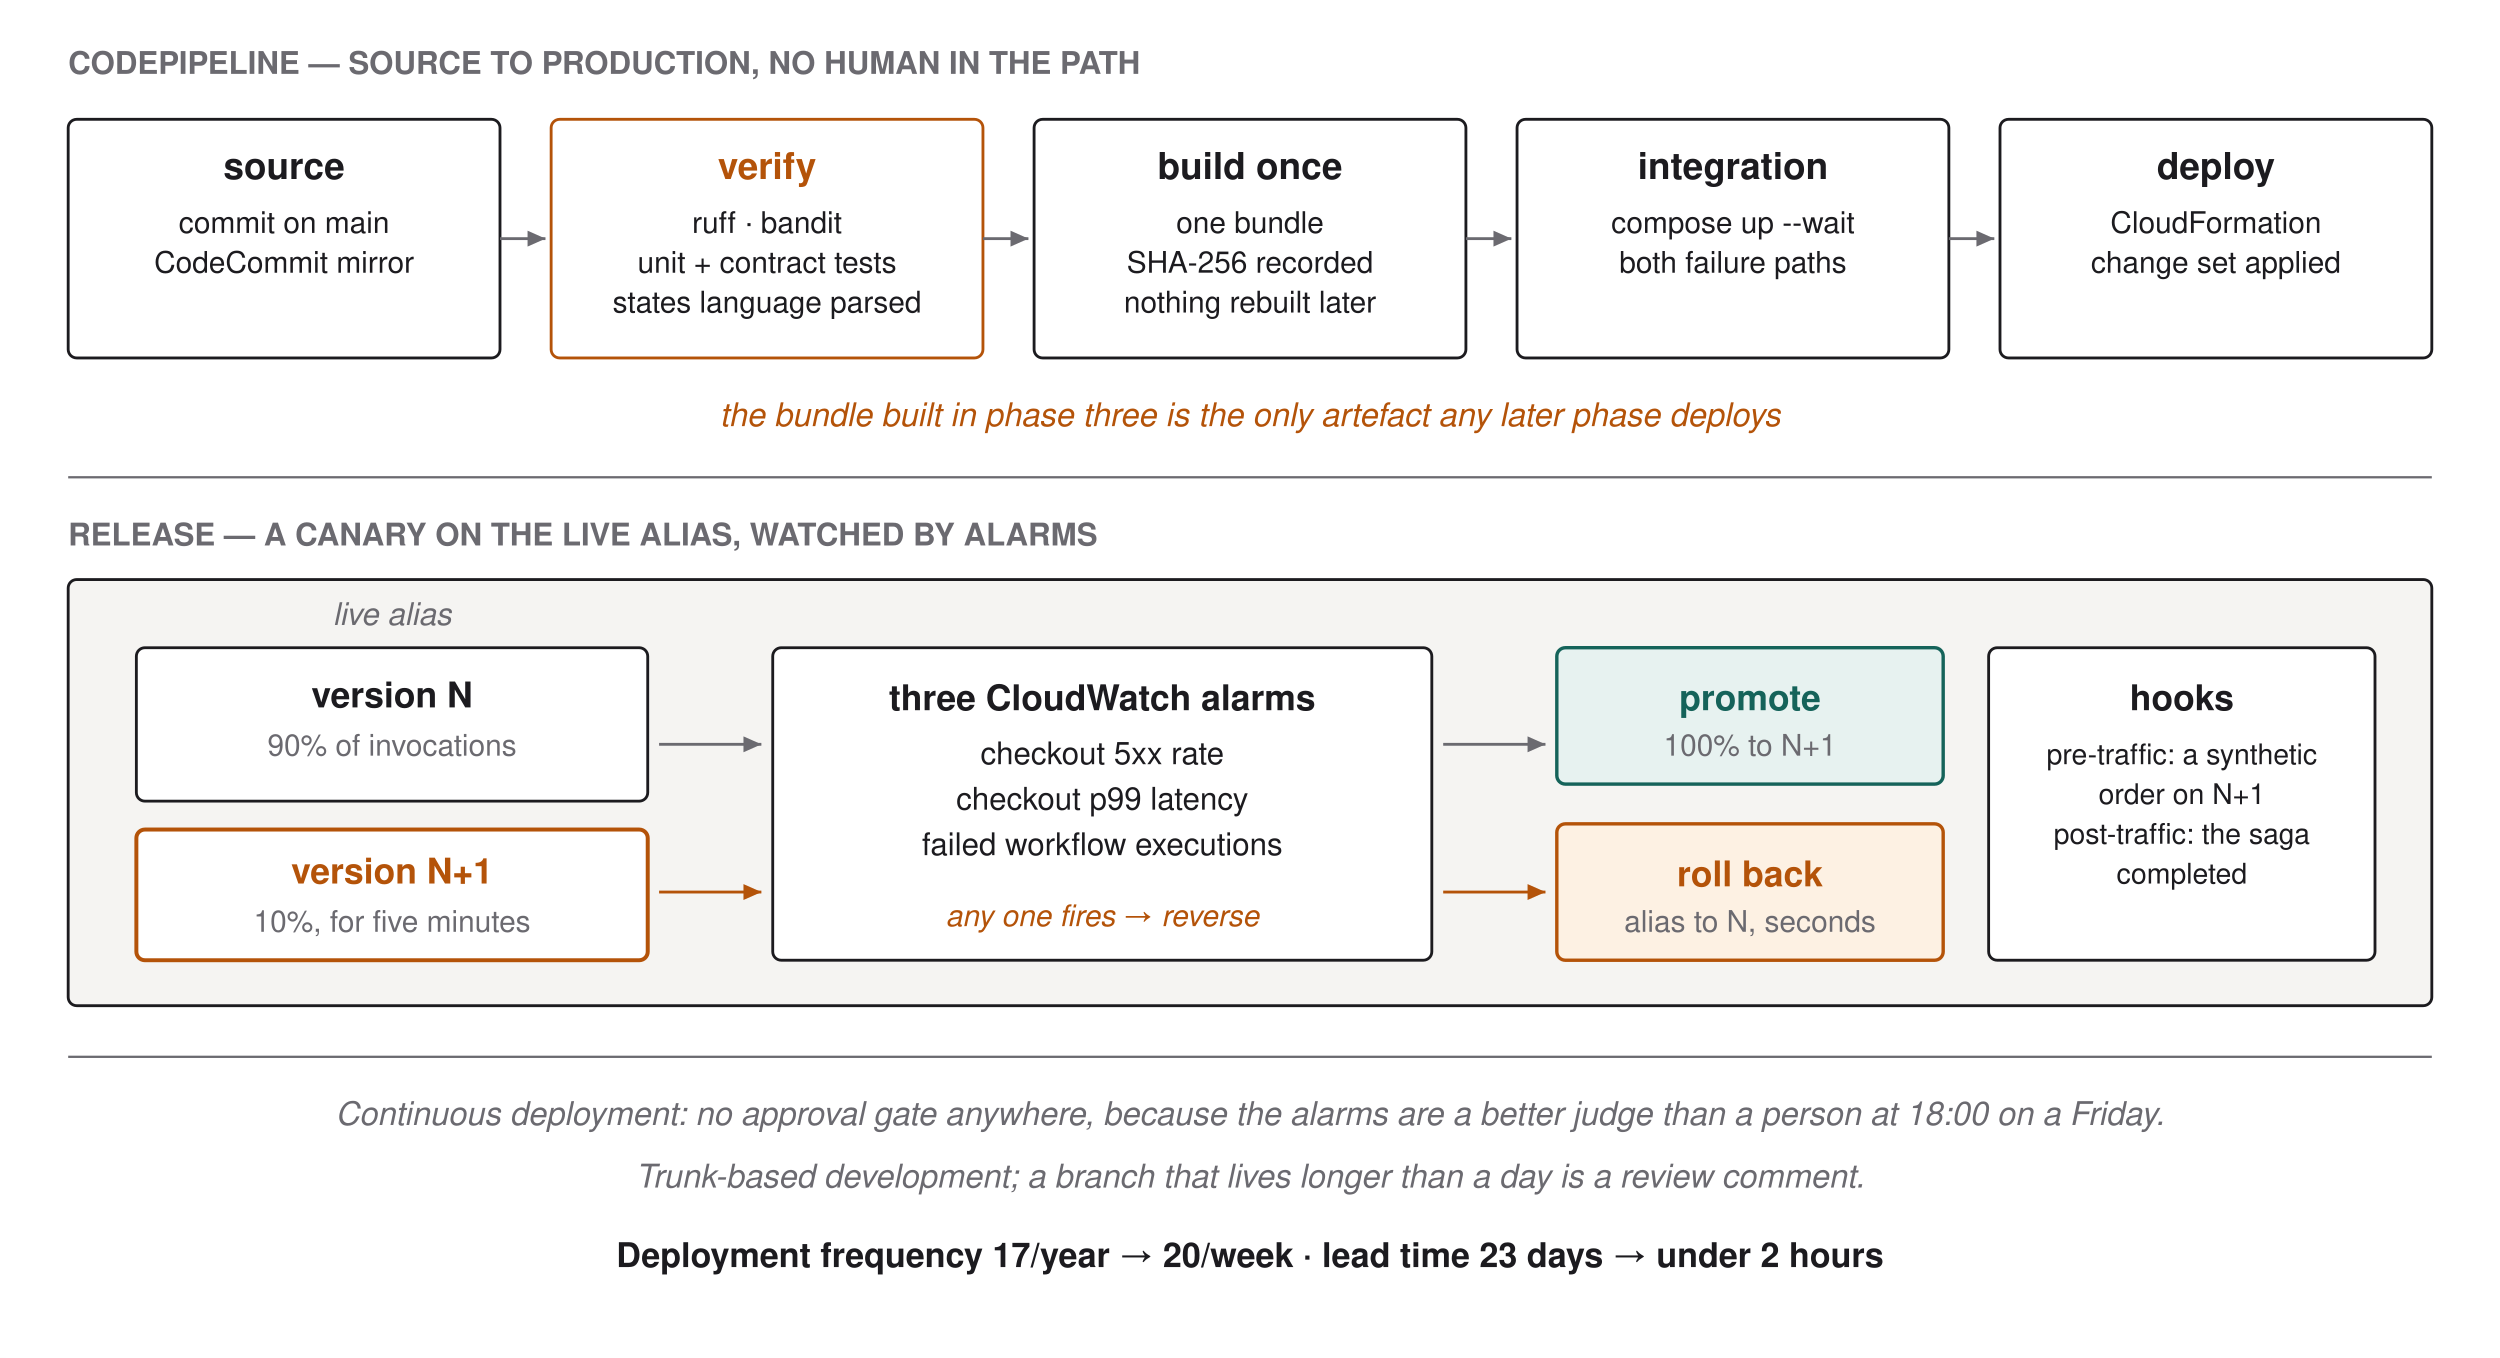
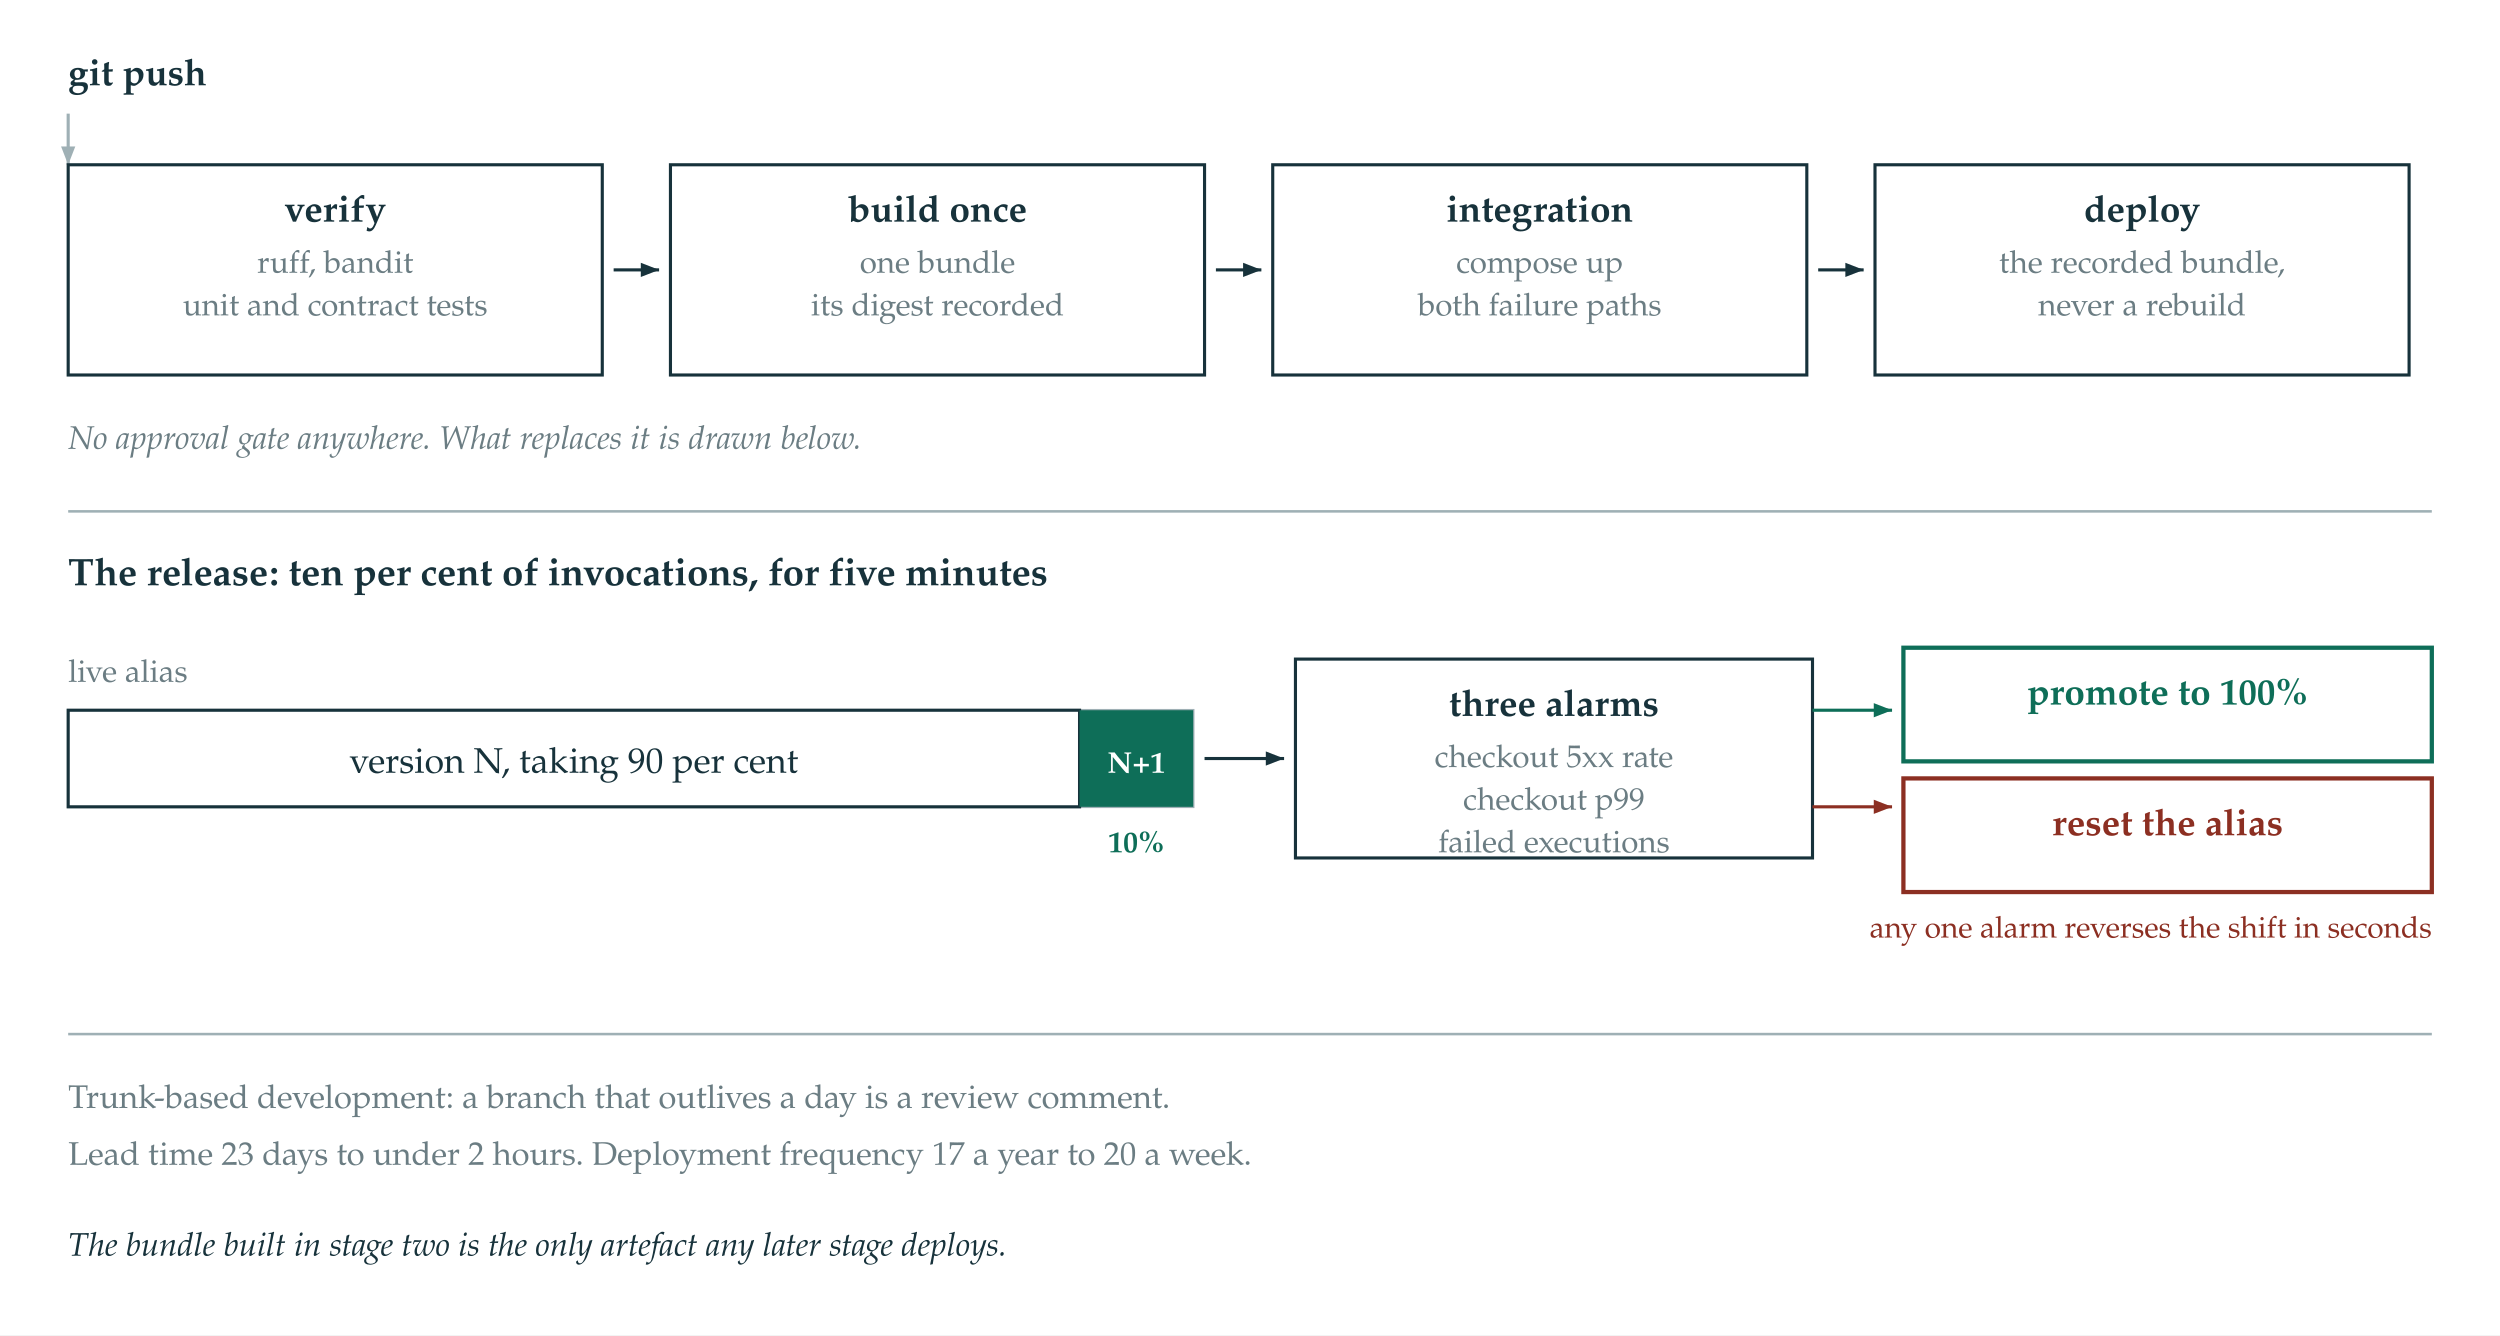
- <svg xmlns="http://www.w3.org/2000/svg" width="880" height="478" viewBox="0 0 880 478" font-family="Helvetica, Arial, sans-serif">
+ <svg xmlns="http://www.w3.org/2000/svg" width="880" height="470" viewBox="0 0 880 470" font-family="Optima, Palatino, serif">
  <defs>
-     <marker id="arrow-ink" viewBox="0 0 10 10" refX="9" refY="5" markerWidth="7" markerHeight="7" orient="auto-start-reverse">
-       <path d="M0,1 L9,5 L0,9 z" fill="#1c1b1f" />
+     <marker id="a-ink" viewBox="0 0 10 10" refX="9" refY="5" markerWidth="6.5" markerHeight="6.5" orient="auto-start-reverse">
+       <path d="M0,1.5 L9,5 L0,8.5 z" fill="#17323b" />
    </marker>
-     <marker id="arrow-grey" viewBox="0 0 10 10" refX="9" refY="5" markerWidth="7" markerHeight="7" orient="auto-start-reverse">
-       <path d="M0,1 L9,5 L0,9 z" fill="#6b6a70" />
+     <marker id="a-rule" viewBox="0 0 10 10" refX="9" refY="5" markerWidth="6.5" markerHeight="6.5" orient="auto-start-reverse">
+       <path d="M0,1.5 L9,5 L0,8.5 z" fill="#9fb0b5" />
    </marker>
-     <marker id="arrow-accent" viewBox="0 0 10 10" refX="9" refY="5" markerWidth="7" markerHeight="7" orient="auto-start-reverse">
-       <path d="M0,1 L9,5 L0,9 z" fill="#b45309" />
+     <marker id="a-quiet" viewBox="0 0 10 10" refX="9" refY="5" markerWidth="6.5" markerHeight="6.5" orient="auto-start-reverse">
+       <path d="M0,1.5 L9,5 L0,8.5 z" fill="#6b7d83" />
    </marker>
-     <marker id="arrow-amber" viewBox="0 0 10 10" refX="9" refY="5" markerWidth="7" markerHeight="7" orient="auto-start-reverse">
-       <path d="M0,1 L9,5 L0,9 z" fill="#8a6d1f" />
+     <marker id="a-commit" viewBox="0 0 10 10" refX="9" refY="5" markerWidth="6.5" markerHeight="6.5" orient="auto-start-reverse">
+       <path d="M0,1.5 L9,5 L0,8.5 z" fill="#0e6e58" />
    </marker>
-     <marker id="arrow-blue" viewBox="0 0 10 10" refX="9" refY="5" markerWidth="7" markerHeight="7" orient="auto-start-reverse">
-       <path d="M0,1 L9,5 L0,9 z" fill="#4338ca" />
-     </marker>
-     <marker id="arrow-green" viewBox="0 0 10 10" refX="9" refY="5" markerWidth="7" markerHeight="7" orient="auto-start-reverse">
-       <path d="M0,1 L9,5 L0,9 z" fill="#15635a" />
+     <marker id="a-undo" viewBox="0 0 10 10" refX="9" refY="5" markerWidth="6.5" markerHeight="6.5" orient="auto-start-reverse">
+       <path d="M0,1.5 L9,5 L0,8.5 z" fill="#8c2f22" />
    </marker>
  </defs>
-   <rect width="880" height="478" fill="white" />
-   <rect x="0" y="0" width="880" height="478" rx="3" fill="#ffffff" stroke="#ffffff" stroke-width="0" />
-   <text x="24" y="26" font-size="11" text-anchor="start" fill="#6b6a70" font-weight="bold">CODEPIPELINE — SOURCE TO PRODUCTION, NO HUMAN IN THE PATH</text>
-   <rect x="24" y="42" width="152" height="84" rx="3" fill="#ffffff" stroke="#1c1b1f" stroke-width="1.0" />
-   <text x="100" y="63" font-size="13" text-anchor="middle" fill="#1c1b1f" font-weight="bold">source</text>
-   <text x="100" y="82" font-size="10.5" text-anchor="middle" fill="#1c1b1f">commit on main</text>
-   <text x="100" y="96" font-size="10.5" text-anchor="middle" fill="#1c1b1f">CodeCommit mirror</text>
-   <rect x="194" y="42" width="152" height="84" rx="3" fill="#ffffff" stroke="#b45309" stroke-width="1.0" />
-   <text x="270" y="63" font-size="13" text-anchor="middle" fill="#b45309" font-weight="bold">verify</text>
-   <text x="270" y="82" font-size="10.5" text-anchor="middle" fill="#1c1b1f">ruff · bandit</text>
-   <text x="270" y="96" font-size="10.5" text-anchor="middle" fill="#1c1b1f">unit + contract tests</text>
-   <text x="270" y="110" font-size="10.5" text-anchor="middle" fill="#1c1b1f">states language parsed</text>
-   <line x1="176" y1="84" x2="192" y2="84" stroke="#6b6a70" stroke-width="1.0" marker-end="url(#arrow-grey)" />
-   <rect x="364" y="42" width="152" height="84" rx="3" fill="#ffffff" stroke="#1c1b1f" stroke-width="1.0" />
-   <text x="440" y="63" font-size="13" text-anchor="middle" fill="#1c1b1f" font-weight="bold">build once</text>
-   <text x="440" y="82" font-size="10.5" text-anchor="middle" fill="#1c1b1f">one bundle</text>
-   <text x="440" y="96" font-size="10.5" text-anchor="middle" fill="#1c1b1f">SHA-256 recorded</text>
-   <text x="440" y="110" font-size="10.5" text-anchor="middle" fill="#1c1b1f">nothing rebuilt later</text>
-   <line x1="346" y1="84" x2="362" y2="84" stroke="#6b6a70" stroke-width="1.0" marker-end="url(#arrow-grey)" />
-   <rect x="534" y="42" width="152" height="84" rx="3" fill="#ffffff" stroke="#1c1b1f" stroke-width="1.0" />
-   <text x="610" y="63" font-size="13" text-anchor="middle" fill="#1c1b1f" font-weight="bold">integration</text>
-   <text x="610" y="82" font-size="10.5" text-anchor="middle" fill="#1c1b1f">compose up --wait</text>
-   <text x="610" y="96" font-size="10.5" text-anchor="middle" fill="#1c1b1f">both failure paths</text>
-   <line x1="516" y1="84" x2="532" y2="84" stroke="#6b6a70" stroke-width="1.0" marker-end="url(#arrow-grey)" />
-   <rect x="704" y="42" width="152" height="84" rx="3" fill="#ffffff" stroke="#1c1b1f" stroke-width="1.0" />
-   <text x="780" y="63" font-size="13" text-anchor="middle" fill="#1c1b1f" font-weight="bold">deploy</text>
-   <text x="780" y="82" font-size="10.5" text-anchor="middle" fill="#1c1b1f">CloudFormation</text>
-   <text x="780" y="96" font-size="10.5" text-anchor="middle" fill="#1c1b1f">change set applied</text>
-   <line x1="686" y1="84" x2="702" y2="84" stroke="#6b6a70" stroke-width="1.0" marker-end="url(#arrow-grey)" />
-   <text x="440" y="150" font-size="11.5" text-anchor="middle" fill="#b45309" font-style="italic">the bundle built in phase three is the only artefact any later phase deploys</text>
-   <line x1="24" y1="168" x2="856" y2="168" stroke="#6b6a70" stroke-width="0.8" />
-   <text x="24" y="192" font-size="11" text-anchor="start" fill="#6b6a70" font-weight="bold">RELEASE — A CANARY ON THE LIVE ALIAS, WATCHED BY ALARMS</text>
-   <rect x="24" y="204" width="832" height="150" rx="3" fill="#f5f4f2" stroke="#1c1b1f" stroke-width="1.0" />
-   <rect x="48" y="228" width="180" height="54" rx="3" fill="#ffffff" stroke="#1c1b1f" stroke-width="1.0" />
-   <text x="138" y="249" font-size="12.5" text-anchor="middle" fill="#1c1b1f" font-weight="bold">version N</text>
-   <text x="138" y="266" font-size="10.5" text-anchor="middle" fill="#6b6a70">90% of invocations</text>
-   <rect x="48" y="292" width="180" height="46" rx="3" fill="#ffffff" stroke="#b45309" stroke-width="1.4" />
-   <text x="138" y="311" font-size="12.5" text-anchor="middle" fill="#b45309" font-weight="bold">version N+1</text>
-   <text x="138" y="328" font-size="10.5" text-anchor="middle" fill="#6b6a70">10%, for five minutes</text>
-   <text x="138" y="220" font-size="11" text-anchor="middle" fill="#6b6a70" font-style="italic">live alias</text>
-   <line x1="232" y1="262" x2="268" y2="262" stroke="#6b6a70" stroke-width="1.0" marker-end="url(#arrow-grey)" />
-   <line x1="232" y1="314" x2="268" y2="314" stroke="#b45309" stroke-width="1.0" marker-end="url(#arrow-accent)" />
-   <rect x="272" y="228" width="232" height="110" rx="3" fill="#ffffff" stroke="#1c1b1f" stroke-width="1.0" />
-   <text x="388" y="250" font-size="12.5" text-anchor="middle" fill="#1c1b1f" font-weight="bold">three CloudWatch alarms</text>
-   <text x="388" y="269" font-size="11" text-anchor="middle" fill="#1c1b1f">checkout 5xx rate</text>
-   <text x="388" y="285" font-size="11" text-anchor="middle" fill="#1c1b1f">checkout p99 latency</text>
-   <text x="388" y="301" font-size="11" text-anchor="middle" fill="#1c1b1f">failed workflow executions</text>
-   <text x="388" y="326" font-size="10.5" text-anchor="middle" fill="#b45309" font-style="italic">any one fires → reverse</text>
-   <line x1="508" y1="262" x2="544" y2="262" stroke="#6b6a70" stroke-width="1.0" marker-end="url(#arrow-grey)" />
-   <rect x="548" y="228" width="136" height="48" rx="3" fill="#e7f2f0" stroke="#15635a" stroke-width="1.2" />
-   <text x="616" y="250" font-size="12.5" text-anchor="middle" fill="#15635a" font-weight="bold">promote</text>
-   <text x="616" y="266" font-size="10.5" text-anchor="middle" fill="#6b6a70">100% to N+1</text>
-   <line x1="508" y1="314" x2="544" y2="314" stroke="#b45309" stroke-width="1.0" marker-end="url(#arrow-accent)" />
-   <rect x="548" y="290" width="136" height="48" rx="3" fill="#fdf1e3" stroke="#b45309" stroke-width="1.2" />
-   <text x="616" y="312" font-size="12.5" text-anchor="middle" fill="#b45309" font-weight="bold">roll back</text>
-   <text x="616" y="328" font-size="10.5" text-anchor="middle" fill="#6b6a70">alias to N, seconds</text>
-   <rect x="700" y="228" width="136" height="110" rx="3" fill="#ffffff" stroke="#1c1b1f" stroke-width="1.0" />
-   <text x="768" y="250" font-size="12.5" text-anchor="middle" fill="#1c1b1f" font-weight="bold">hooks</text>
-   <text x="768" y="269" font-size="10" text-anchor="middle" fill="#1c1b1f">pre-traffic: a synthetic</text>
-   <text x="768" y="283" font-size="10" text-anchor="middle" fill="#1c1b1f">order on N+1</text>
-   <text x="768" y="297" font-size="10" text-anchor="middle" fill="#1c1b1f">post-traffic: the saga</text>
-   <text x="768" y="311" font-size="10" text-anchor="middle" fill="#1c1b1f">completed</text>
-   <line x1="24" y1="372" x2="856" y2="372" stroke="#6b6a70" stroke-width="0.8" />
-   <text x="440" y="396" font-size="11.5" text-anchor="middle" fill="#6b6a70" font-style="italic">Continuous deployment: no approval gate anywhere, because the alarms are a better judge than a person at 18:00 on a Friday.</text>
-   <text x="440" y="418" font-size="11.5" text-anchor="middle" fill="#6b6a70" font-style="italic">Trunk-based development; a branch that lives longer than a day is a review comment.</text>
-   <text x="440" y="446" font-size="12" text-anchor="middle" fill="#1c1b1f" font-weight="bold">Deployment frequency 17/year → 20/week   ·   lead time 23 days → under 2 hours</text>
+   <rect width="880" height="470" fill="white" />
+   <text x="24" y="30" font-size="13" text-anchor="start" fill="#17323b" font-weight="600">git push</text>
+   <line x1="24" y1="40" x2="24" y2="58" stroke="#9fb0b5" stroke-width="1.1" marker-end="url(#a-rule)" />
+   <rect x="24" y="58" width="188" height="74" fill="#ffffff" stroke="#17323b" stroke-width="1.1" />
+   <text x="118.0" y="78" font-size="13" text-anchor="middle" fill="#17323b" font-weight="600">verify</text>
+   <text x="118.0" y="96" font-size="11" text-anchor="middle" fill="#6b7d83">ruff, bandit</text>
+   <text x="118.0" y="111" font-size="11" text-anchor="middle" fill="#6b7d83">unit and contract tests</text>
+   <rect x="236" y="58" width="188" height="74" fill="#ffffff" stroke="#17323b" stroke-width="1.1" />
+   <text x="330.0" y="78" font-size="13" text-anchor="middle" fill="#17323b" font-weight="600">build once</text>
+   <text x="330.0" y="96" font-size="11" text-anchor="middle" fill="#6b7d83">one bundle</text>
+   <text x="330.0" y="111" font-size="11" text-anchor="middle" fill="#6b7d83">its digest recorded</text>
+   <line x1="216" y1="95" x2="232" y2="95" stroke="#17323b" stroke-width="1.1" marker-end="url(#a-ink)" />
+   <rect x="448" y="58" width="188" height="74" fill="#ffffff" stroke="#17323b" stroke-width="1.1" />
+   <text x="542.0" y="78" font-size="13" text-anchor="middle" fill="#17323b" font-weight="600">integration</text>
+   <text x="542.0" y="96" font-size="11" text-anchor="middle" fill="#6b7d83">compose up</text>
+   <text x="542.0" y="111" font-size="11" text-anchor="middle" fill="#6b7d83">both failure paths</text>
+   <line x1="428" y1="95" x2="444" y2="95" stroke="#17323b" stroke-width="1.1" marker-end="url(#a-ink)" />
+   <rect x="660" y="58" width="188" height="74" fill="#ffffff" stroke="#17323b" stroke-width="1.1" />
+   <text x="754.0" y="78" font-size="13" text-anchor="middle" fill="#17323b" font-weight="600">deploy</text>
+   <text x="754.0" y="96" font-size="11" text-anchor="middle" fill="#6b7d83">the recorded bundle,</text>
+   <text x="754.0" y="111" font-size="11" text-anchor="middle" fill="#6b7d83">never a rebuild</text>
+   <line x1="640" y1="95" x2="656" y2="95" stroke="#17323b" stroke-width="1.1" marker-end="url(#a-ink)" />
+   <text x="24" y="158" font-size="11.5" text-anchor="start" fill="#6b7d83" font-style="italic">No approval gate anywhere. What replaces it is drawn below.</text>
+   <line x1="24" y1="180" x2="856" y2="180" stroke="#9fb0b5" stroke-width="0.9" />
+   <text x="24" y="206" font-size="13.5" text-anchor="start" fill="#17323b" font-weight="600">The release: ten per cent of invocations, for five minutes</text>
+   <text x="24" y="240" font-size="11" text-anchor="start" fill="#6b7d83">live alias</text>
+   <rect x="24" y="250" width="396" height="34" fill="#eef3f2" stroke="#9fb0b5" stroke-width="0.9" />
+   <rect x="24" y="250" width="356" height="34" fill="#ffffff" stroke="#17323b" stroke-width="1.1" />
+   <text x="202" y="272" font-size="12.5" text-anchor="middle" fill="#17323b">version N, taking 90 per cent</text>
+   <rect x="380" y="250" width="40" height="34" fill="#0e6e58" />
+   <text x="400" y="272" font-size="10.5" text-anchor="middle" fill="#ffffff" font-weight="600">N+1</text>
+   <text x="400" y="300" font-size="10.5" text-anchor="middle" fill="#0e6e58" font-weight="600">10%</text>
+   <line x1="424" y1="267" x2="452" y2="267" stroke="#17323b" stroke-width="1.1" marker-end="url(#a-ink)" />
+   <rect x="456" y="232" width="182" height="70" fill="#ffffff" stroke="#17323b" stroke-width="1.1" />
+   <text x="547.0" y="252" font-size="13" text-anchor="middle" fill="#17323b" font-weight="600">three alarms</text>
+   <text x="547.0" y="270" font-size="11" text-anchor="middle" fill="#6b7d83">checkout 5xx rate</text>
+   <text x="547.0" y="285" font-size="11" text-anchor="middle" fill="#6b7d83">checkout p99</text>
+   <text x="547.0" y="300" font-size="11" text-anchor="middle" fill="#6b7d83">failed executions</text>
+   <line x1="638" y1="250" x2="666" y2="250" stroke="#0e6e58" stroke-width="1.1" marker-end="url(#a-commit)" />
+   <rect x="670" y="228" width="186" height="40" fill="#ffffff" stroke="#0e6e58" stroke-width="1.5" />
+   <text x="763.0" y="248" font-size="13" text-anchor="middle" fill="#0e6e58" font-weight="600">promote to 100%</text>
+   <line x1="638" y1="284" x2="666" y2="284" stroke="#8c2f22" stroke-width="1.1" marker-end="url(#a-undo)" />
+   <rect x="670" y="274" width="186" height="40" fill="#ffffff" stroke="#8c2f22" stroke-width="1.5" />
+   <text x="763.0" y="294" font-size="13" text-anchor="middle" fill="#8c2f22" font-weight="600">reset the alias</text>
+   <text x="856" y="330" font-size="10.5" text-anchor="end" fill="#8c2f22">any one alarm reverses the shift in seconds</text>
+   <line x1="24" y1="364" x2="856" y2="364" stroke="#9fb0b5" stroke-width="0.9" />
+   <text x="24" y="390" font-size="11.5" text-anchor="start" fill="#6b7d83">Trunk-based development: a branch that outlives a day is a review comment.</text>
+   <text x="24" y="410" font-size="11.5" text-anchor="start" fill="#6b7d83">Lead time 23 days to under 2 hours. Deployment frequency 17 a year to 20 a week.</text>
+   <text x="24" y="442" font-size="11.5" text-anchor="start" fill="#17323b" font-style="italic">The bundle built in stage two is the only artefact any later stage deploys.</text>
</svg>
